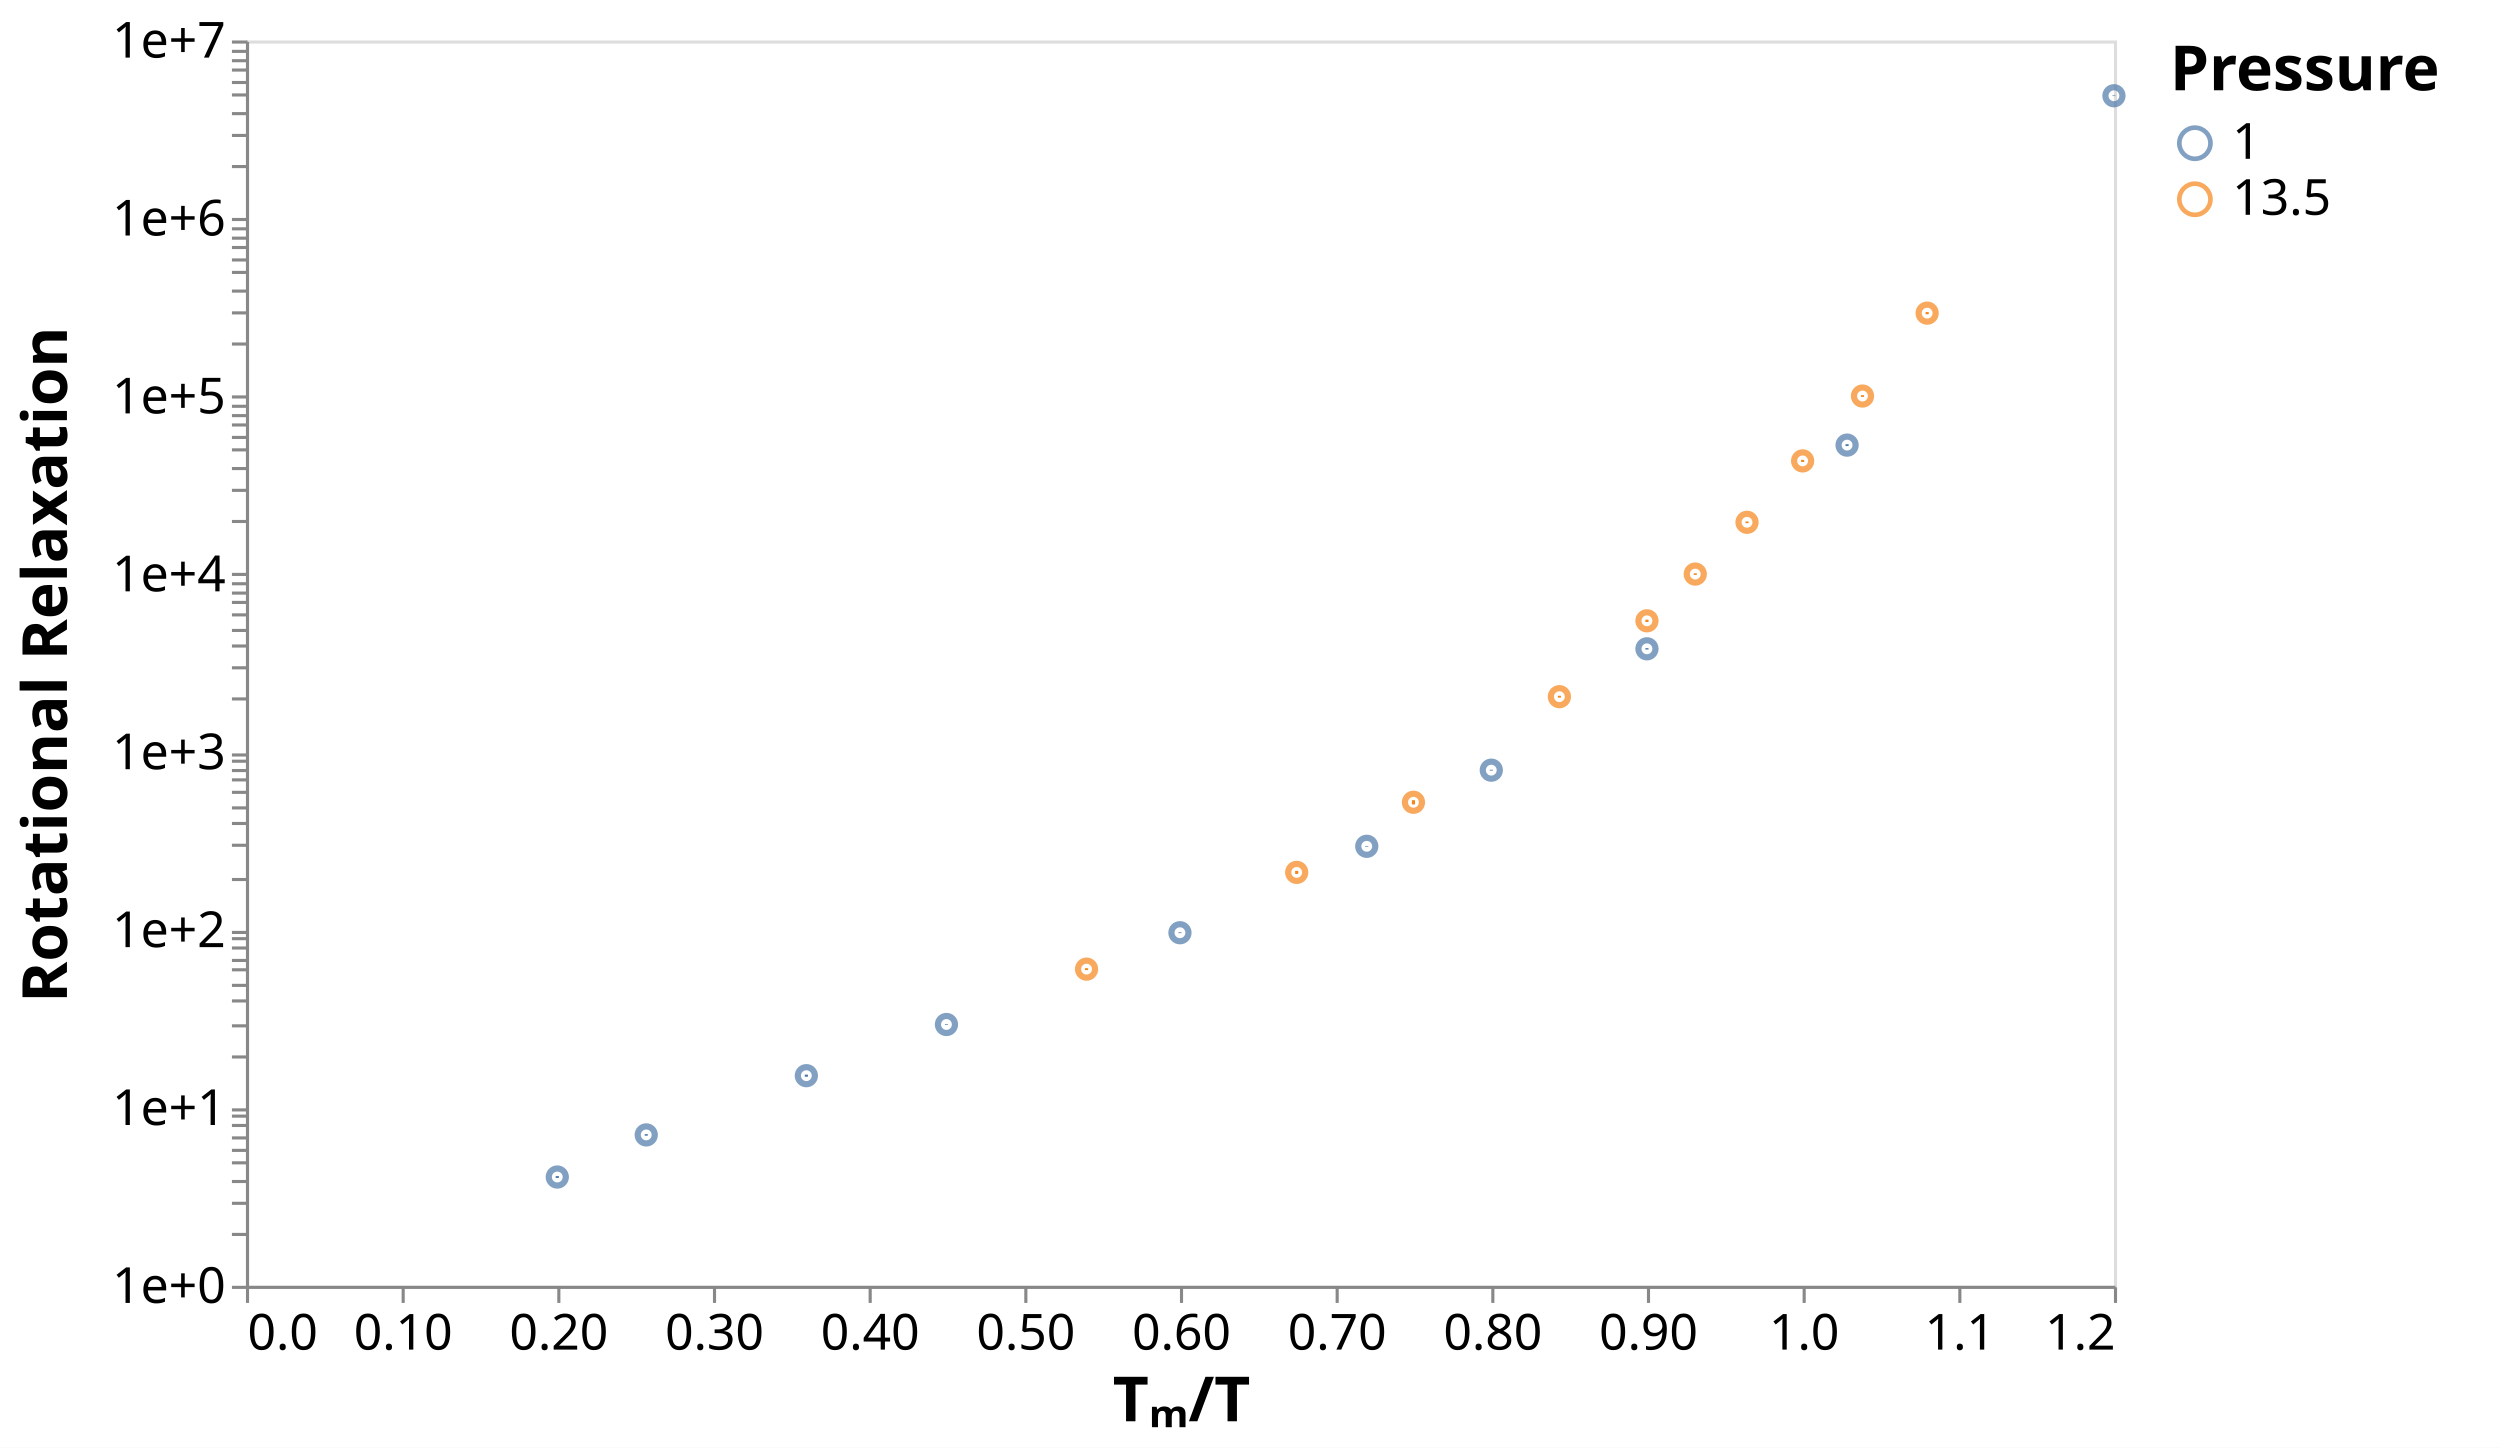
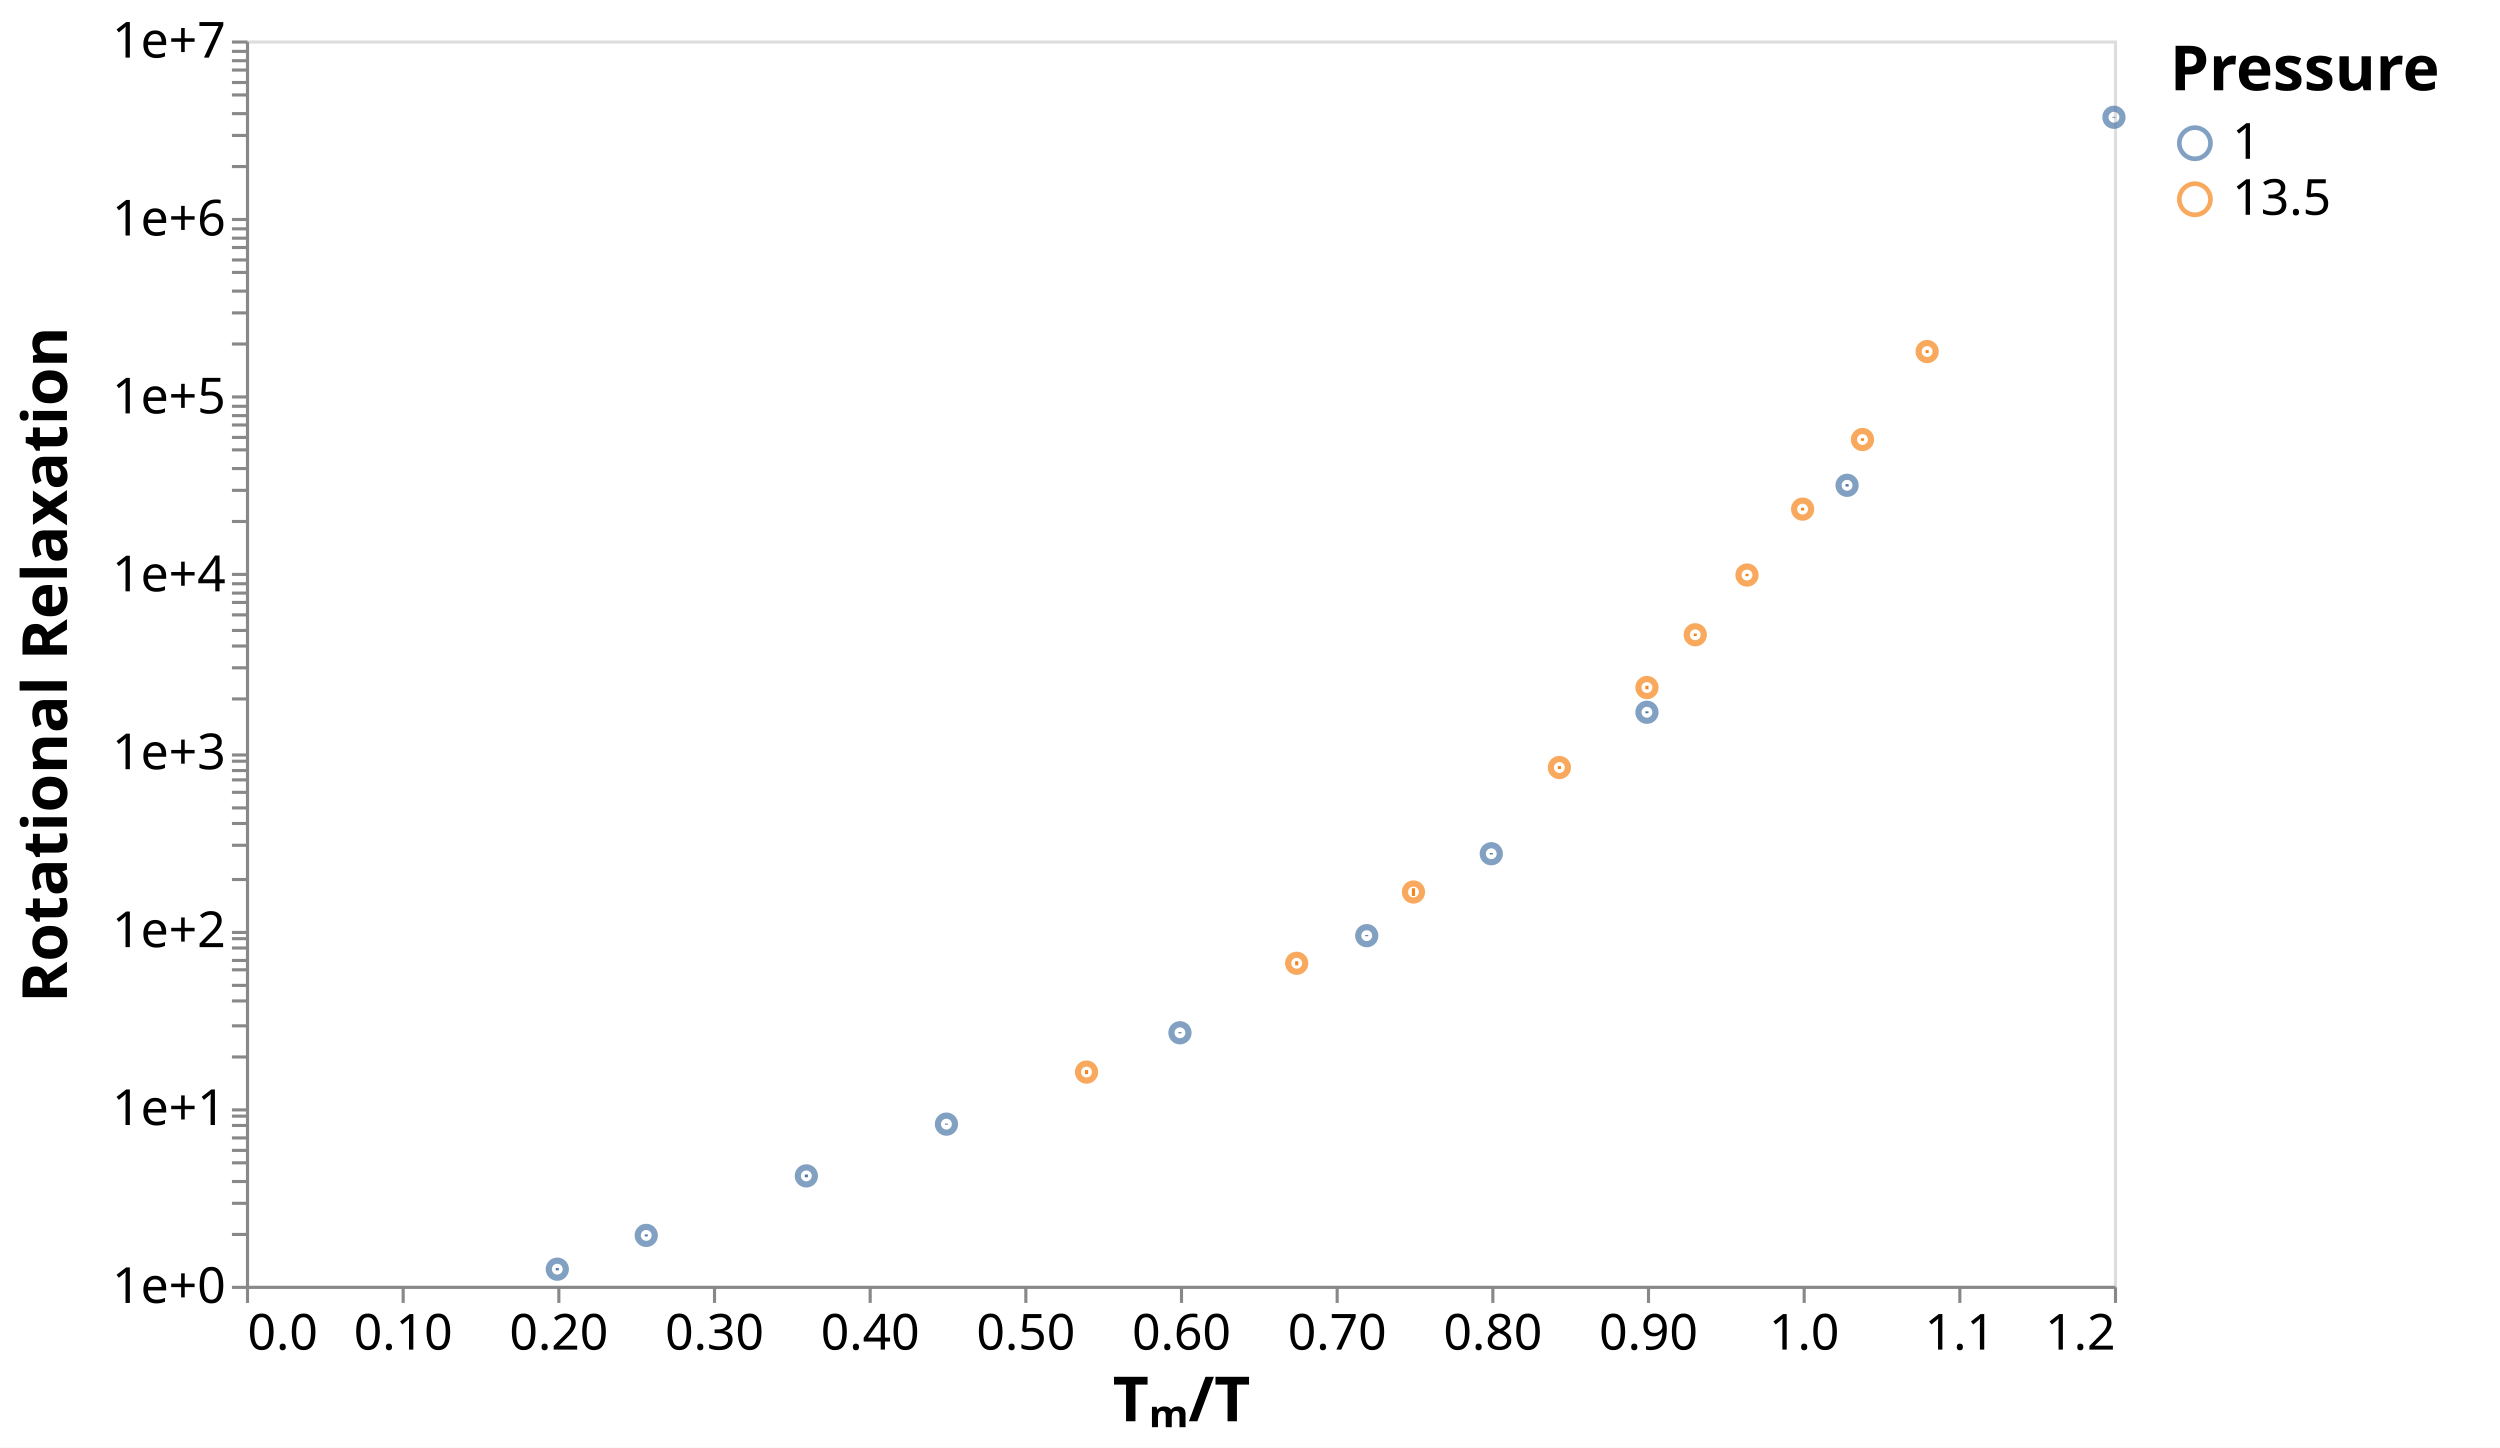
<svg xmlns="http://www.w3.org/2000/svg" class="marks" width="803" height="465" viewBox="0 0 803 465" version="1.1">
  <rect width="803" height="465" style="fill: white;" />
  <g transform="translate(79,13)">
    <g class="mark-group role-frame root">
      <g transform="translate(0,0)">
        <path class="background" d="M0.5,0.5h600v400h-600Z" style="fill: none; stroke: #ddd;" />
        <g>
          <g class="mark-symbol role-mark layer_0_marks">
-             <path transform="translate(600,17.75784)" d="M2.739,0A2.739,2.739,0,1,1,-2.739,0A2.739,2.739,0,1,1,2.739,0" style="fill: none; stroke: #4c78a8; stroke-width: 2; opacity: 0.7;" />
-             <path transform="translate(514.2857,129.9722)" d="M2.739,0A2.739,2.739,0,1,1,-2.739,0A2.739,2.739,0,1,1,2.739,0" style="fill: none; stroke: #4c78a8; stroke-width: 2; opacity: 0.7;" />
-             <path transform="translate(450,195.3992)" d="M2.739,0A2.739,2.739,0,1,1,-2.739,0A2.739,2.739,0,1,1,2.739,0" style="fill: none; stroke: #4c78a8; stroke-width: 2; opacity: 0.7;" />
-             <path transform="translate(400,234.3774)" d="M2.739,0A2.739,2.739,0,1,1,-2.739,0A2.739,2.739,0,1,1,2.739,0" style="fill: none; stroke: #4c78a8; stroke-width: 2; opacity: 0.7;" />
-             <path transform="translate(360,258.832)" d="M2.739,0A2.739,2.739,0,1,1,-2.739,0A2.739,2.739,0,1,1,2.739,0" style="fill: none; stroke: #4c78a8; stroke-width: 2; opacity: 0.7;" />
-             <path transform="translate(300,286.592)" d="M2.739,0A2.739,2.739,0,1,1,-2.739,0A2.739,2.739,0,1,1,2.739,0" style="fill: none; stroke: #4c78a8; stroke-width: 2; opacity: 0.7;" />
-             <path transform="translate(225,316.067)" d="M2.739,0A2.739,2.739,0,1,1,-2.739,0A2.739,2.739,0,1,1,2.739,0" style="fill: none; stroke: #4c78a8; stroke-width: 2; opacity: 0.7;" />
-             <path transform="translate(180,332.5069)" d="M2.739,0A2.739,2.739,0,1,1,-2.739,0A2.739,2.739,0,1,1,2.739,0" style="fill: none; stroke: #4c78a8; stroke-width: 2; opacity: 0.7;" />
-             <path transform="translate(540,87.58386)" d="M2.739,0A2.739,2.739,0,1,1,-2.739,0A2.739,2.739,0,1,1,2.739,0" style="fill: none; stroke: #f58518; stroke-width: 2; opacity: 0.7;" />
-             <path transform="translate(519.2308,114.2074)" d="M2.739,0A2.739,2.739,0,1,1,-2.739,0A2.739,2.739,0,1,1,2.739,0" style="fill: none; stroke: #f58518; stroke-width: 2; opacity: 0.7;" />
-             <path transform="translate(500,135.0401)" d="M2.739,0A2.739,2.739,0,1,1,-2.739,0A2.739,2.739,0,1,1,2.739,0" style="fill: none; stroke: #f58518; stroke-width: 2; opacity: 0.7;" />
-             <path transform="translate(128.5714,351.5321)" d="M2.739,0A2.739,2.739,0,1,1,-2.739,0A2.739,2.739,0,1,1,2.739,0" style="fill: none; stroke: #4c78a8; stroke-width: 2; opacity: 0.7;" />
-             <path transform="translate(482.1429,154.7612)" d="M2.739,0A2.739,2.739,0,1,1,-2.739,0A2.739,2.739,0,1,1,2.739,0" style="fill: none; stroke: #f58518; stroke-width: 2; opacity: 0.7;" />
-             <path transform="translate(465.5172,171.3963)" d="M2.739,0A2.739,2.739,0,1,1,-2.739,0A2.739,2.739,0,1,1,2.739,0" style="fill: none; stroke: #f58518; stroke-width: 2; opacity: 0.7;" />
-             <path transform="translate(450,186.4053)" d="M2.739,0A2.739,2.739,0,1,1,-2.739,0A2.739,2.739,0,1,1,2.739,0" style="fill: none; stroke: #f58518; stroke-width: 2; opacity: 0.7;" />
-             <path transform="translate(421.875,210.7751)" d="M2.739,0A2.739,2.739,0,1,1,-2.739,0A2.739,2.739,0,1,1,2.739,0" style="fill: none; stroke: #f58518; stroke-width: 2; opacity: 0.7;" />
-             <path transform="translate(100,365.0596)" d="M2.739,0A2.739,2.739,0,1,1,-2.739,0A2.739,2.739,0,1,1,2.739,0" style="fill: none; stroke: #4c78a8; stroke-width: 2; opacity: 0.7;" />
-             <path transform="translate(375,244.6927)" d="M2.739,0A2.739,2.739,0,1,1,-2.739,0A2.739,2.739,0,1,1,2.739,0" style="fill: none; stroke: #f58518; stroke-width: 2; opacity: 0.7;" />
-             <path transform="translate(337.5,267.2133)" d="M2.739,0A2.739,2.739,0,1,1,-2.739,0A2.739,2.739,0,1,1,2.739,0" style="fill: none; stroke: #f58518; stroke-width: 2; opacity: 0.7;" />
-             <path transform="translate(270,298.2882)" d="M2.739,0A2.739,2.739,0,1,1,-2.739,0A2.739,2.739,0,1,1,2.739,0" style="fill: none; stroke: #f58518; stroke-width: 2; opacity: 0.7;" />
+             <path transform="translate(600,24.6648)" d="M2.739,0A2.739,2.739,0,1,1,-2.739,0A2.739,2.739,0,1,1,2.739,0" style="fill: none; stroke: #4c78a8; stroke-width: 2; opacity: 0.7;" />
+             <path transform="translate(514.2857,142.8837)" d="M2.739,0A2.739,2.739,0,1,1,-2.739,0A2.739,2.739,0,1,1,2.739,0" style="fill: none; stroke: #4c78a8; stroke-width: 2; opacity: 0.7;" />
+             <path transform="translate(450,215.7795)" d="M2.739,0A2.739,2.739,0,1,1,-2.739,0A2.739,2.739,0,1,1,2.739,0" style="fill: none; stroke: #4c78a8; stroke-width: 2; opacity: 0.7;" />
+             <path transform="translate(400,261.2189)" d="M2.739,0A2.739,2.739,0,1,1,-2.739,0A2.739,2.739,0,1,1,2.739,0" style="fill: none; stroke: #4c78a8; stroke-width: 2; opacity: 0.7;" />
+             <path transform="translate(360,287.5339)" d="M2.739,0A2.739,2.739,0,1,1,-2.739,0A2.739,2.739,0,1,1,2.739,0" style="fill: none; stroke: #4c78a8; stroke-width: 2; opacity: 0.7;" />
+             <path transform="translate(300,318.7232)" d="M2.739,0A2.739,2.739,0,1,1,-2.739,0A2.739,2.739,0,1,1,2.739,0" style="fill: none; stroke: #4c78a8; stroke-width: 2; opacity: 0.7;" />
+             <path transform="translate(225,348.0713)" d="M2.739,0A2.739,2.739,0,1,1,-2.739,0A2.739,2.739,0,1,1,2.739,0" style="fill: none; stroke: #4c78a8; stroke-width: 2; opacity: 0.7;" />
+             <path transform="translate(180,364.6979)" d="M2.739,0A2.739,2.739,0,1,1,-2.739,0A2.739,2.739,0,1,1,2.739,0" style="fill: none; stroke: #4c78a8; stroke-width: 2; opacity: 0.7;" />
+             <path transform="translate(540,99.91237)" d="M2.739,0A2.739,2.739,0,1,1,-2.739,0A2.739,2.739,0,1,1,2.739,0" style="fill: none; stroke: #f58518; stroke-width: 2; opacity: 0.7;" />
+             <path transform="translate(519.2308,128.1753)" d="M2.739,0A2.739,2.739,0,1,1,-2.739,0A2.739,2.739,0,1,1,2.739,0" style="fill: none; stroke: #f58518; stroke-width: 2; opacity: 0.7;" />
+             <path transform="translate(500,150.5286)" d="M2.739,0A2.739,2.739,0,1,1,-2.739,0A2.739,2.739,0,1,1,2.739,0" style="fill: none; stroke: #f58518; stroke-width: 2; opacity: 0.7;" />
+             <path transform="translate(128.5714,383.8114)" d="M2.739,0A2.739,2.739,0,1,1,-2.739,0A2.739,2.739,0,1,1,2.739,0" style="fill: none; stroke: #4c78a8; stroke-width: 2; opacity: 0.7;" />
+             <path transform="translate(482.1429,171.7003)" d="M2.739,0A2.739,2.739,0,1,1,-2.739,0A2.739,2.739,0,1,1,2.739,0" style="fill: none; stroke: #f58518; stroke-width: 2; opacity: 0.7;" />
+             <path transform="translate(465.5172,190.888)" d="M2.739,0A2.739,2.739,0,1,1,-2.739,0A2.739,2.739,0,1,1,2.739,0" style="fill: none; stroke: #f58518; stroke-width: 2; opacity: 0.7;" />
+             <path transform="translate(450,207.8339)" d="M2.739,0A2.739,2.739,0,1,1,-2.739,0A2.739,2.739,0,1,1,2.739,0" style="fill: none; stroke: #f58518; stroke-width: 2; opacity: 0.7;" />
+             <path transform="translate(421.875,233.5266)" d="M2.739,0A2.739,2.739,0,1,1,-2.739,0A2.739,2.739,0,1,1,2.739,0" style="fill: none; stroke: #f58518; stroke-width: 2; opacity: 0.7;" />
+             <path transform="translate(100,394.6616)" d="M2.739,0A2.739,2.739,0,1,1,-2.739,0A2.739,2.739,0,1,1,2.739,0" style="fill: none; stroke: #4c78a8; stroke-width: 2; opacity: 0.7;" />
+             <path transform="translate(375,273.5133)" d="M2.739,0A2.739,2.739,0,1,1,-2.739,0A2.739,2.739,0,1,1,2.739,0" style="fill: none; stroke: #f58518; stroke-width: 2; opacity: 0.7;" />
+             <path transform="translate(337.5,296.405)" d="M2.739,0A2.739,2.739,0,1,1,-2.739,0A2.739,2.739,0,1,1,2.739,0" style="fill: none; stroke: #f58518; stroke-width: 2; opacity: 0.7;" />
+             <path transform="translate(270,331.3487)" d="M2.739,0A2.739,2.739,0,1,1,-2.739,0A2.739,2.739,0,1,1,2.739,0" style="fill: none; stroke: #f58518; stroke-width: 2; opacity: 0.7;" />
          </g>
          <g class="mark-rule role-mark layer_1_layer_0_marks">
-             <line transform="translate(600,17.8482)" x2="0" y2="-0.18" style="fill: none; stroke: #4c78a8;" />
-             <line transform="translate(514.2857,130.2681)" x2="0" y2="-0.588" style="fill: none; stroke: #4c78a8;" />
-             <line transform="translate(450,195.6291)" x2="0" y2="-0.458" style="fill: none; stroke: #4c78a8;" />
-             <line transform="translate(400,234.5092)" x2="0" y2="-0.263" style="fill: none; stroke: #4c78a8;" />
-             <line transform="translate(360,258.9326)" x2="0" y2="-0.201" style="fill: none; stroke: #4c78a8;" />
-             <line transform="translate(300,286.7126)" x2="0" y2="-0.241" style="fill: none; stroke: #4c78a8;" />
-             <line transform="translate(225,316.1723)" x2="0" y2="-0.21" style="fill: none; stroke: #4c78a8;" />
-             <line transform="translate(180,332.8567)" x2="0" y2="-0.695" style="fill: none; stroke: #4c78a8;" />
-             <line transform="translate(540,87.94017)" x2="0" y2="-0.708" style="fill: none; stroke: #f58518;" />
-             <line transform="translate(519.2308,114.4852)" x2="0" y2="-0.552" style="fill: none; stroke: #f58518;" />
-             <line transform="translate(500,135.3769)" x2="0" y2="-0.669" style="fill: none; stroke: #f58518;" />
-             <line transform="translate(128.5714,351.7855)" x2="0" y2="-0.504" style="fill: none; stroke: #4c78a8;" />
-             <line transform="translate(482.1429,155.0345)" x2="0" y2="-0.544" style="fill: none; stroke: #f58518;" />
-             <line transform="translate(465.5172,171.6508)" x2="0" y2="-0.506" style="fill: none; stroke: #f58518;" />
-             <line transform="translate(450,186.7875)" x2="0" y2="-0.759" style="fill: none; stroke: #f58518;" />
-             <line transform="translate(421.875,211.0741)" x2="0" y2="-0.594" style="fill: none; stroke: #f58518;" />
-             <line transform="translate(100,365.3697)" x2="0" y2="-0.616" style="fill: none; stroke: #4c78a8;" />
-             <line transform="translate(375,245.3871)" x2="0" y2="-1.37" style="fill: none; stroke: #f58518;" />
-             <line transform="translate(337.5,267.7076)" x2="0" y2="-0.979" style="fill: none; stroke: #f58518;" />
-             <line transform="translate(270,298.6063)" x2="0" y2="-0.632" style="fill: none; stroke: #f58518;" />
+             <line transform="translate(600,24.78219)" x2="0" y2="-0.234" style="fill: none; stroke: #4c78a8;" />
+             <line transform="translate(514.2857,143.2745)" x2="0" y2="-0.776" style="fill: none; stroke: #4c78a8;" />
+             <line transform="translate(450,216.0887)" x2="0" y2="-0.615" style="fill: none; stroke: #4c78a8;" />
+             <line transform="translate(400,261.4394)" x2="0" y2="-0.439" style="fill: none; stroke: #4c78a8;" />
+             <line transform="translate(360,287.714)" x2="0" y2="-0.359" style="fill: none; stroke: #4c78a8;" />
+             <line transform="translate(300,318.908)" x2="0" y2="-0.368" style="fill: none; stroke: #4c78a8;" />
+             <line transform="translate(225,348.2289)" x2="0" y2="-0.314" style="fill: none; stroke: #4c78a8;" />
+             <line transform="translate(180,365.1508)" x2="0" y2="-0.898" style="fill: none; stroke: #4c78a8;" />
+             <line transform="translate(540,100.3708)" x2="0" y2="-0.909" style="fill: none; stroke: #f58518;" />
+             <line transform="translate(519.2308,128.5843)" x2="0" y2="-0.811" style="fill: none; stroke: #f58518;" />
+             <line transform="translate(500,150.9704)" x2="0" y2="-0.876" style="fill: none; stroke: #f58518;" />
+             <line transform="translate(128.5714,384.1258)" x2="0" y2="-0.625" style="fill: none; stroke: #4c78a8;" />
+             <line transform="translate(482.1429,172.0718)" x2="0" y2="-0.738" style="fill: none; stroke: #f58518;" />
+             <line transform="translate(465.5172,191.2885)" x2="0" y2="-0.795" style="fill: none; stroke: #f58518;" />
+             <line transform="translate(450,208.399)" x2="0" y2="-1.118" style="fill: none; stroke: #f58518;" />
+             <line transform="translate(421.875,234.0003)" x2="0" y2="-0.938" style="fill: none; stroke: #f58518;" />
+             <line transform="translate(100,395.0317)" x2="0" y2="-0.735" style="fill: none; stroke: #4c78a8;" />
+             <line transform="translate(375,274.78)" x2="0" y2="-2.472" style="fill: none; stroke: #f58518;" />
+             <line transform="translate(337.5,297.0782)" x2="0" y2="-1.329" style="fill: none; stroke: #f58518;" />
+             <line transform="translate(270,332.0043)" x2="0" y2="-1.294" style="fill: none; stroke: #f58518;" />
          </g>
          <g class="mark-group role-legend">
            <g transform="translate(618,0)">
              <path class="background" d="M0,0h101v59h-101Z" style="pointer-events: none; fill: none;" />
              <g>
                <g class="mark-group role-legend-entry">
                  <g transform="translate(0,25)">
                    <path class="background" d="M0,0h0v0h0Z" style="pointer-events: none; fill: none;" />
                    <g>
                      <g class="mark-group role-scope">
                        <g transform="translate(0,0)">
                          <path class="background" d="M0,0h55v16h-55Z" style="pointer-events: none; fill: none; opacity: 1;" />
                          <g>
                            <g class="mark-symbol role-legend-symbol" style="pointer-events: none;">
                              <path transform="translate(8,8)" d="M5,0A5,5,0,1,1,-5,0A5,5,0,1,1,5,0" style="fill: none; stroke: #4c78a8; stroke-width: 1.5; opacity: 0.7;" />
                            </g>
                            <g class="mark-text role-legend-label" style="pointer-events: none;">
                              <text text-anchor="start" transform="translate(20,13)" style="font-family: sans-serif; font-size: 16px; fill: #000; opacity: 1;">1</text>
                            </g>
                          </g>
                        </g>
                        <g transform="translate(0,18)">
                          <path class="background" d="M0,0h55v16h-55Z" style="pointer-events: none; fill: none; opacity: 1;" />
                          <g>
                            <g class="mark-symbol role-legend-symbol" style="pointer-events: none;">
                              <path transform="translate(8,8)" d="M5,0A5,5,0,1,1,-5,0A5,5,0,1,1,5,0" style="fill: none; stroke: #f58518; stroke-width: 1.5; opacity: 0.7;" />
                            </g>
                            <g class="mark-text role-legend-label" style="pointer-events: none;">
                              <text text-anchor="start" transform="translate(20,13)" style="font-family: sans-serif; font-size: 16px; fill: #000; opacity: 1;">13.5</text>
                            </g>
                          </g>
                        </g>
                      </g>
                    </g>
                  </g>
                </g>
                <g class="mark-text role-legend-title" style="pointer-events: none;">
                  <text text-anchor="start" transform="translate(0,16)" style="font-family: sans-serif; font-size: 20px; font-weight: bold; fill: #000; opacity: 1;">Pressure</text>
                </g>
              </g>
            </g>
          </g>
          <g class="mark-group role-axis">
            <g transform="translate(0.5,400.5)">
              <path class="background" d="M0,0h0v0h0Z" style="pointer-events: none; fill: none;" />
              <g>
                <g class="mark-rule role-axis-tick" style="pointer-events: none;">
                  <line transform="translate(0,0)" x2="0" y2="5" style="fill: none; stroke: #888; stroke-width: 1; opacity: 1;" />
                  <line transform="translate(50,0)" x2="0" y2="5" style="fill: none; stroke: #888; stroke-width: 1; opacity: 1;" />
                  <line transform="translate(100,0)" x2="0" y2="5" style="fill: none; stroke: #888; stroke-width: 1; opacity: 1;" />
                  <line transform="translate(150,0)" x2="0" y2="5" style="fill: none; stroke: #888; stroke-width: 1; opacity: 1;" />
                  <line transform="translate(200,0)" x2="0" y2="5" style="fill: none; stroke: #888; stroke-width: 1; opacity: 1;" />
                  <line transform="translate(250,0)" x2="0" y2="5" style="fill: none; stroke: #888; stroke-width: 1; opacity: 1;" />
                  <line transform="translate(300,0)" x2="0" y2="5" style="fill: none; stroke: #888; stroke-width: 1; opacity: 1;" />
                  <line transform="translate(350,0)" x2="0" y2="5" style="fill: none; stroke: #888; stroke-width: 1; opacity: 1;" />
                  <line transform="translate(400,0)" x2="0" y2="5" style="fill: none; stroke: #888; stroke-width: 1; opacity: 1;" />
                  <line transform="translate(450,0)" x2="0" y2="5" style="fill: none; stroke: #888; stroke-width: 1; opacity: 1;" />
                  <line transform="translate(500,0)" x2="0" y2="5" style="fill: none; stroke: #888; stroke-width: 1; opacity: 1;" />
                  <line transform="translate(550,0)" x2="0" y2="5" style="fill: none; stroke: #888; stroke-width: 1; opacity: 1;" />
                  <line transform="translate(600,0)" x2="0" y2="5" style="fill: none; stroke: #888; stroke-width: 1; opacity: 1;" />
                </g>
                <g class="mark-text role-axis-label" style="pointer-events: none;">
                  <text text-anchor="start" transform="translate(0,20)" style="font-family: sans-serif; font-size: 16px; fill: #000; opacity: 1;">0.0</text>
                  <text text-anchor="middle" transform="translate(50,20)" style="font-family: sans-serif; font-size: 16px; fill: #000; opacity: 1;">0.10</text>
                  <text text-anchor="middle" transform="translate(100,20)" style="font-family: sans-serif; font-size: 16px; fill: #000; opacity: 1;">0.20</text>
                  <text text-anchor="middle" transform="translate(150,20)" style="font-family: sans-serif; font-size: 16px; fill: #000; opacity: 1;">0.30</text>
                  <text text-anchor="middle" transform="translate(200,20)" style="font-family: sans-serif; font-size: 16px; fill: #000; opacity: 1;">0.40</text>
                  <text text-anchor="middle" transform="translate(250,20)" style="font-family: sans-serif; font-size: 16px; fill: #000; opacity: 1;">0.50</text>
                  <text text-anchor="middle" transform="translate(300,20)" style="font-family: sans-serif; font-size: 16px; fill: #000; opacity: 1;">0.60</text>
                  <text text-anchor="middle" transform="translate(350,20)" style="font-family: sans-serif; font-size: 16px; fill: #000; opacity: 1;">0.70</text>
                  <text text-anchor="middle" transform="translate(400,20)" style="font-family: sans-serif; font-size: 16px; fill: #000; opacity: 1;">0.80</text>
                  <text text-anchor="middle" transform="translate(450,20)" style="font-family: sans-serif; font-size: 16px; fill: #000; opacity: 1;">0.90</text>
                  <text text-anchor="middle" transform="translate(500,20)" style="font-family: sans-serif; font-size: 16px; fill: #000; opacity: 1;">1.0</text>
                  <text text-anchor="middle" transform="translate(550,20)" style="font-family: sans-serif; font-size: 16px; fill: #000; opacity: 1;">1.1</text>
                  <text text-anchor="end" transform="translate(600,20)" style="font-family: sans-serif; font-size: 16px; fill: #000; opacity: 1;">1.2</text>
                </g>
                <g class="mark-rule role-axis-domain" style="pointer-events: none;">
                  <line transform="translate(0,0)" x2="600" y2="0" style="fill: none; stroke: #888; stroke-width: 1; opacity: 1;" />
                </g>
                <g class="mark-text role-axis-title" style="pointer-events: none;">
                  <text text-anchor="middle" transform="translate(300,43)" style="font-family: sans-serif; font-size: 20px; font-weight: bold; fill: #000; opacity: 1;">Tₘ/T</text>
                </g>
              </g>
            </g>
          </g>
          <g class="mark-group role-axis">
            <g transform="translate(0.5,0.5)">
              <path class="background" d="M0,0h0v0h0Z" style="pointer-events: none; fill: none;" />
              <g>
                <g class="mark-rule role-axis-tick" style="pointer-events: none;">
                  <line transform="translate(0,400)" x2="-5" y2="0" style="fill: none; stroke: #888; stroke-width: 1; opacity: 1;" />
                  <line transform="translate(0,383)" x2="-5" y2="0" style="fill: none; stroke: #888; stroke-width: 1; opacity: 1;" />
                  <line transform="translate(0,373)" x2="-5" y2="0" style="fill: none; stroke: #888; stroke-width: 1; opacity: 1;" />
                  <line transform="translate(0,366)" x2="-5" y2="0" style="fill: none; stroke: #888; stroke-width: 1; opacity: 1;" />
                  <line transform="translate(0,360)" x2="-5" y2="0" style="fill: none; stroke: #888; stroke-width: 1; opacity: 1;" />
                  <line transform="translate(0,356)" x2="-5" y2="0" style="fill: none; stroke: #888; stroke-width: 1; opacity: 1;" />
                  <line transform="translate(0,352)" x2="-5" y2="0" style="fill: none; stroke: #888; stroke-width: 1; opacity: 1;" />
                  <line transform="translate(0,348)" x2="-5" y2="0" style="fill: none; stroke: #888; stroke-width: 1; opacity: 1;" />
                  <line transform="translate(0,345)" x2="-5" y2="0" style="fill: none; stroke: #888; stroke-width: 1; opacity: 1;" />
                  <line transform="translate(0,343)" x2="-5" y2="0" style="fill: none; stroke: #888; stroke-width: 1; opacity: 1;" />
                  <line transform="translate(0,326)" x2="-5" y2="0" style="fill: none; stroke: #888; stroke-width: 1; opacity: 1;" />
                  <line transform="translate(0,316)" x2="-5" y2="0" style="fill: none; stroke: #888; stroke-width: 1; opacity: 1;" />
                  <line transform="translate(0,308)" x2="-5" y2="0" style="fill: none; stroke: #888; stroke-width: 1; opacity: 1;" />
                  <line transform="translate(0,303)" x2="-5" y2="0" style="fill: none; stroke: #888; stroke-width: 1; opacity: 1;" />
                  <line transform="translate(0,298)" x2="-5" y2="0" style="fill: none; stroke: #888; stroke-width: 1; opacity: 1;" />
                  <line transform="translate(0,295)" x2="-5" y2="0" style="fill: none; stroke: #888; stroke-width: 1; opacity: 1;" />
                  <line transform="translate(0,291)" x2="-5" y2="0" style="fill: none; stroke: #888; stroke-width: 1; opacity: 1;" />
                  <line transform="translate(0,288)" x2="-5" y2="0" style="fill: none; stroke: #888; stroke-width: 1; opacity: 1;" />
                  <line transform="translate(0,286)" x2="-5" y2="0" style="fill: none; stroke: #888; stroke-width: 1; opacity: 1;" />
                  <line transform="translate(0,269)" x2="-5" y2="0" style="fill: none; stroke: #888; stroke-width: 1; opacity: 1;" />
                  <line transform="translate(0,258)" x2="-5" y2="0" style="fill: none; stroke: #888; stroke-width: 1; opacity: 1;" />
                  <line transform="translate(0,251)" x2="-5" y2="0" style="fill: none; stroke: #888; stroke-width: 1; opacity: 1;" />
                  <line transform="translate(0,246)" x2="-5" y2="0" style="fill: none; stroke: #888; stroke-width: 1; opacity: 1;" />
                  <line transform="translate(0,241)" x2="-5" y2="0" style="fill: none; stroke: #888; stroke-width: 1; opacity: 1;" />
                  <line transform="translate(0,237)" x2="-5" y2="0" style="fill: none; stroke: #888; stroke-width: 1; opacity: 1;" />
                  <line transform="translate(0,234)" x2="-5" y2="0" style="fill: none; stroke: #888; stroke-width: 1; opacity: 1;" />
                  <line transform="translate(0,231)" x2="-5" y2="0" style="fill: none; stroke: #888; stroke-width: 1; opacity: 1;" />
                  <line transform="translate(0,229)" x2="-5" y2="0" style="fill: none; stroke: #888; stroke-width: 1; opacity: 1;" />
                  <line transform="translate(0,211)" x2="-5" y2="0" style="fill: none; stroke: #888; stroke-width: 1; opacity: 1;" />
                  <line transform="translate(0,201)" x2="-5" y2="0" style="fill: none; stroke: #888; stroke-width: 1; opacity: 1;" />
                  <line transform="translate(0,194)" x2="-5" y2="0" style="fill: none; stroke: #888; stroke-width: 1; opacity: 1;" />
                  <line transform="translate(0,189)" x2="-5" y2="0" style="fill: none; stroke: #888; stroke-width: 1; opacity: 1;" />
                  <line transform="translate(0,184)" x2="-5" y2="0" style="fill: none; stroke: #888; stroke-width: 1; opacity: 1;" />
                  <line transform="translate(0,180)" x2="-5" y2="0" style="fill: none; stroke: #888; stroke-width: 1; opacity: 1;" />
                  <line transform="translate(0,177)" x2="-5" y2="0" style="fill: none; stroke: #888; stroke-width: 1; opacity: 1;" />
                  <line transform="translate(0,174)" x2="-5" y2="0" style="fill: none; stroke: #888; stroke-width: 1; opacity: 1;" />
                  <line transform="translate(0,171)" x2="-5" y2="0" style="fill: none; stroke: #888; stroke-width: 1; opacity: 1;" />
                  <line transform="translate(0,154)" x2="-5" y2="0" style="fill: none; stroke: #888; stroke-width: 1; opacity: 1;" />
                  <line transform="translate(0,144)" x2="-5" y2="0" style="fill: none; stroke: #888; stroke-width: 1; opacity: 1;" />
                  <line transform="translate(0,137)" x2="-5" y2="0" style="fill: none; stroke: #888; stroke-width: 1; opacity: 1;" />
                  <line transform="translate(0,131)" x2="-5" y2="0" style="fill: none; stroke: #888; stroke-width: 1; opacity: 1;" />
                  <line transform="translate(0,127)" x2="-5" y2="0" style="fill: none; stroke: #888; stroke-width: 1; opacity: 1;" />
                  <line transform="translate(0,123)" x2="-5" y2="0" style="fill: none; stroke: #888; stroke-width: 1; opacity: 1;" />
                  <line transform="translate(0,120)" x2="-5" y2="0" style="fill: none; stroke: #888; stroke-width: 1; opacity: 1;" />
                  <line transform="translate(0,117)" x2="-5" y2="0" style="fill: none; stroke: #888; stroke-width: 1; opacity: 1;" />
                  <line transform="translate(0,114)" x2="-5" y2="0" style="fill: none; stroke: #888; stroke-width: 1; opacity: 1;" />
                  <line transform="translate(0,97)" x2="-5" y2="0" style="fill: none; stroke: #888; stroke-width: 1; opacity: 1;" />
                  <line transform="translate(0,87)" x2="-5" y2="0" style="fill: none; stroke: #888; stroke-width: 1; opacity: 1;" />
                  <line transform="translate(0,80)" x2="-5" y2="0" style="fill: none; stroke: #888; stroke-width: 1; opacity: 1;" />
                  <line transform="translate(0,74)" x2="-5" y2="0" style="fill: none; stroke: #888; stroke-width: 1; opacity: 1;" />
                  <line transform="translate(0,70)" x2="-5" y2="0" style="fill: none; stroke: #888; stroke-width: 1; opacity: 1;" />
                  <line transform="translate(0,66)" x2="-5" y2="0" style="fill: none; stroke: #888; stroke-width: 1; opacity: 1;" />
                  <line transform="translate(0,63)" x2="-5" y2="0" style="fill: none; stroke: #888; stroke-width: 1; opacity: 1;" />
                  <line transform="translate(0,60)" x2="-5" y2="0" style="fill: none; stroke: #888; stroke-width: 1; opacity: 1;" />
                  <line transform="translate(0,57)" x2="-5" y2="0" style="fill: none; stroke: #888; stroke-width: 1; opacity: 1;" />
                  <line transform="translate(0,40)" x2="-5" y2="0" style="fill: none; stroke: #888; stroke-width: 1; opacity: 1;" />
                  <line transform="translate(0,30)" x2="-5" y2="0" style="fill: none; stroke: #888; stroke-width: 1; opacity: 1;" />
                  <line transform="translate(0,23)" x2="-5" y2="0" style="fill: none; stroke: #888; stroke-width: 1; opacity: 1;" />
                  <line transform="translate(0,17)" x2="-5" y2="0" style="fill: none; stroke: #888; stroke-width: 1; opacity: 1;" />
                  <line transform="translate(0,13)" x2="-5" y2="0" style="fill: none; stroke: #888; stroke-width: 1; opacity: 1;" />
                  <line transform="translate(0,9)" x2="-5" y2="0" style="fill: none; stroke: #888; stroke-width: 1; opacity: 1;" />
                  <line transform="translate(0,6)" x2="-5" y2="0" style="fill: none; stroke: #888; stroke-width: 1; opacity: 1;" />
                  <line transform="translate(0,3)" x2="-5" y2="0" style="fill: none; stroke: #888; stroke-width: 1; opacity: 1;" />
                  <line transform="translate(0,0)" x2="-5" y2="0" style="fill: none; stroke: #888; stroke-width: 1; opacity: 1;" />
                </g>
                <g class="mark-text role-axis-label" style="pointer-events: none;">
                  <text text-anchor="end" transform="translate(-7,405)" style="font-family: sans-serif; font-size: 16px; fill: #000; opacity: 1;">1e+0</text>
                  <text text-anchor="end" transform="translate(-7,387.7983)" style="font-family: sans-serif; font-size: 16px; fill: #000; opacity: 1;" />
                  <text text-anchor="end" transform="translate(-7,377.7359)" style="font-family: sans-serif; font-size: 16px; fill: #000; opacity: 1;" />
                  <text text-anchor="end" transform="translate(-7,370.5966)" style="font-family: sans-serif; font-size: 16px; fill: #000; opacity: 1;" />
                  <text text-anchor="end" transform="translate(-7,365.0589)" style="font-family: sans-serif; font-size: 16px; fill: #000; opacity: 1;" />
                  <text text-anchor="end" transform="translate(-7,360.5342)" style="font-family: sans-serif; font-size: 16px; fill: #000; opacity: 1;" />
                  <text text-anchor="end" transform="translate(-7,356.7087)" style="font-family: sans-serif; font-size: 16px; fill: #000; opacity: 1;" />
                  <text text-anchor="end" transform="translate(-7,353.3949)" style="font-family: sans-serif; font-size: 16px; fill: #000; opacity: 1;" />
                  <text text-anchor="end" transform="translate(-7,350.4719)" style="font-family: sans-serif; font-size: 16px; fill: #000; opacity: 1;" />
                  <text text-anchor="end" transform="translate(-7,347.8571)" style="font-family: sans-serif; font-size: 16px; fill: #000; opacity: 1;">1e+1</text>
                  <text text-anchor="end" transform="translate(-7,330.6554)" style="font-family: sans-serif; font-size: 16px; fill: #000; opacity: 1;" />
                  <text text-anchor="end" transform="translate(-7,320.5931)" style="font-family: sans-serif; font-size: 16px; fill: #000; opacity: 1;" />
                  <text text-anchor="end" transform="translate(-7,313.4537)" style="font-family: sans-serif; font-size: 16px; fill: #000; opacity: 1;" />
                  <text text-anchor="end" transform="translate(-7,307.916)" style="font-family: sans-serif; font-size: 16px; fill: #000; opacity: 1;" />
                  <text text-anchor="end" transform="translate(-7,303.3914)" style="font-family: sans-serif; font-size: 16px; fill: #000; opacity: 1;" />
                  <text text-anchor="end" transform="translate(-7,299.5658)" style="font-family: sans-serif; font-size: 16px; fill: #000; opacity: 1;" />
                  <text text-anchor="end" transform="translate(-7,296.252)" style="font-family: sans-serif; font-size: 16px; fill: #000; opacity: 1;" />
                  <text text-anchor="end" transform="translate(-7,293.329)" style="font-family: sans-serif; font-size: 16px; fill: #000; opacity: 1;" />
                  <text text-anchor="end" transform="translate(-7,290.7143)" style="font-family: sans-serif; font-size: 16px; fill: #000; opacity: 1;">1e+2</text>
                  <text text-anchor="end" transform="translate(-7,273.5126)" style="font-family: sans-serif; font-size: 16px; fill: #000; opacity: 1;" />
                  <text text-anchor="end" transform="translate(-7,263.4502)" style="font-family: sans-serif; font-size: 16px; fill: #000; opacity: 1;" />
                  <text text-anchor="end" transform="translate(-7,256.3109)" style="font-family: sans-serif; font-size: 16px; fill: #000; opacity: 1;" />
                  <text text-anchor="end" transform="translate(-7,250.7731)" style="font-family: sans-serif; font-size: 16px; fill: #000; opacity: 1;" />
                  <text text-anchor="end" transform="translate(-7,246.2485)" style="font-family: sans-serif; font-size: 16px; fill: #000; opacity: 1;" />
                  <text text-anchor="end" transform="translate(-7,242.423)" style="font-family: sans-serif; font-size: 16px; fill: #000; opacity: 1;" />
                  <text text-anchor="end" transform="translate(-7,239.1091)" style="font-family: sans-serif; font-size: 16px; fill: #000; opacity: 1;" />
                  <text text-anchor="end" transform="translate(-7,236.1861)" style="font-family: sans-serif; font-size: 16px; fill: #000; opacity: 1;" />
                  <text text-anchor="end" transform="translate(-7,233.5714)" style="font-family: sans-serif; font-size: 16px; fill: #000; opacity: 1;">1e+3</text>
                  <text text-anchor="end" transform="translate(-7,216.3697)" style="font-family: sans-serif; font-size: 16px; fill: #000; opacity: 1;" />
                  <text text-anchor="end" transform="translate(-7,206.3074)" style="font-family: sans-serif; font-size: 16px; fill: #000; opacity: 1;" />
                  <text text-anchor="end" transform="translate(-7,199.168)" style="font-family: sans-serif; font-size: 16px; fill: #000; opacity: 1;" />
                  <text text-anchor="end" transform="translate(-7,193.6303)" style="font-family: sans-serif; font-size: 16px; fill: #000; opacity: 1;" />
                  <text text-anchor="end" transform="translate(-7,189.1056)" style="font-family: sans-serif; font-size: 16px; fill: #000; opacity: 1;" />
                  <text text-anchor="end" transform="translate(-7,185.2801)" style="font-family: sans-serif; font-size: 16px; fill: #000; opacity: 1;" />
                  <text text-anchor="end" transform="translate(-7,181.9663)" style="font-family: sans-serif; font-size: 16px; fill: #000; opacity: 1;" />
                  <text text-anchor="end" transform="translate(-7,179.0433)" style="font-family: sans-serif; font-size: 16px; fill: #000; opacity: 1;" />
                  <text text-anchor="end" transform="translate(-7,176.4286)" style="font-family: sans-serif; font-size: 16px; fill: #000; opacity: 1;">1e+4</text>
                  <text text-anchor="end" transform="translate(-7,159.2269)" style="font-family: sans-serif; font-size: 16px; fill: #000; opacity: 1;" />
                  <text text-anchor="end" transform="translate(-7,149.1645)" style="font-family: sans-serif; font-size: 16px; fill: #000; opacity: 1;" />
                  <text text-anchor="end" transform="translate(-7,142.0251)" style="font-family: sans-serif; font-size: 16px; fill: #000; opacity: 1;" />
                  <text text-anchor="end" transform="translate(-7,136.4874)" style="font-family: sans-serif; font-size: 16px; fill: #000; opacity: 1;" />
                  <text text-anchor="end" transform="translate(-7,131.9628)" style="font-family: sans-serif; font-size: 16px; fill: #000; opacity: 1;" />
                  <text text-anchor="end" transform="translate(-7,128.1373)" style="font-family: sans-serif; font-size: 16px; fill: #000; opacity: 1;" />
                  <text text-anchor="end" transform="translate(-7,124.8234)" style="font-family: sans-serif; font-size: 16px; fill: #000; opacity: 1;" />
                  <text text-anchor="end" transform="translate(-7,121.9004)" style="font-family: sans-serif; font-size: 16px; fill: #000; opacity: 1;" />
                  <text text-anchor="end" transform="translate(-7,119.2857)" style="font-family: sans-serif; font-size: 16px; fill: #000; opacity: 1;">1e+5</text>
                  <text text-anchor="end" transform="translate(-7,102.084)" style="font-family: sans-serif; font-size: 16px; fill: #000; opacity: 1;" />
                  <text text-anchor="end" transform="translate(-7,92.02164)" style="font-family: sans-serif; font-size: 16px; fill: #000; opacity: 1;" />
                  <text text-anchor="end" transform="translate(-7,84.88229)" style="font-family: sans-serif; font-size: 16px; fill: #000; opacity: 1;" />
                  <text text-anchor="end" transform="translate(-7,79.34457)" style="font-family: sans-serif; font-size: 16px; fill: #000; opacity: 1;" />
                  <text text-anchor="end" transform="translate(-7,74.81993)" style="font-family: sans-serif; font-size: 16px; fill: #000; opacity: 1;" />
                  <text text-anchor="end" transform="translate(-7,70.9944)" style="font-family: sans-serif; font-size: 16px; fill: #000; opacity: 1;" />
                  <text text-anchor="end" transform="translate(-7,67.68057)" style="font-family: sans-serif; font-size: 16px; fill: #000; opacity: 1;" />
                  <text text-anchor="end" transform="translate(-7,64.75757)" style="font-family: sans-serif; font-size: 16px; fill: #000; opacity: 1;" />
                  <text text-anchor="end" transform="translate(-7,62.14286)" style="font-family: sans-serif; font-size: 16px; fill: #000; opacity: 1;">1e+6</text>
                  <text text-anchor="end" transform="translate(-7,44.94114)" style="font-family: sans-serif; font-size: 16px; fill: #000; opacity: 1;" />
                  <text text-anchor="end" transform="translate(-7,34.87879)" style="font-family: sans-serif; font-size: 16px; fill: #000; opacity: 1;" />
                  <text text-anchor="end" transform="translate(-7,27.73943)" style="font-family: sans-serif; font-size: 16px; fill: #000; opacity: 1;" />
                  <text text-anchor="end" transform="translate(-7,22.20171)" style="font-family: sans-serif; font-size: 16px; fill: #000; opacity: 1;" />
                  <text text-anchor="end" transform="translate(-7,17.67707)" style="font-family: sans-serif; font-size: 16px; fill: #000; opacity: 1;" />
                  <text text-anchor="end" transform="translate(-7,13.85154)" style="font-family: sans-serif; font-size: 16px; fill: #000; opacity: 1;" />
                  <text text-anchor="end" transform="translate(-7,10.53772)" style="font-family: sans-serif; font-size: 16px; fill: #000; opacity: 1;" />
                  <text text-anchor="end" transform="translate(-7,7.614714)" style="font-family: sans-serif; font-size: 16px; fill: #000; opacity: 1;" />
                  <text text-anchor="end" transform="translate(-7,5)" style="font-family: sans-serif; font-size: 16px; fill: #000; opacity: 1;">1e+7</text>
                </g>
                <g class="mark-rule role-axis-domain" style="pointer-events: none;">
                  <line transform="translate(0,400)" x2="0" y2="-400" style="fill: none; stroke: #888; stroke-width: 1; opacity: 1;" />
                </g>
                <g class="mark-text role-axis-title" style="pointer-events: none;">
                  <text text-anchor="middle" transform="translate(-54,200) rotate(-90) translate(0,-4)" style="font-family: sans-serif; font-size: 20px; font-weight: bold; fill: #000; opacity: 1;">Rotational Relaxation</text>
                </g>
              </g>
            </g>
          </g>
        </g>
      </g>
    </g>
  </g>
</svg>
